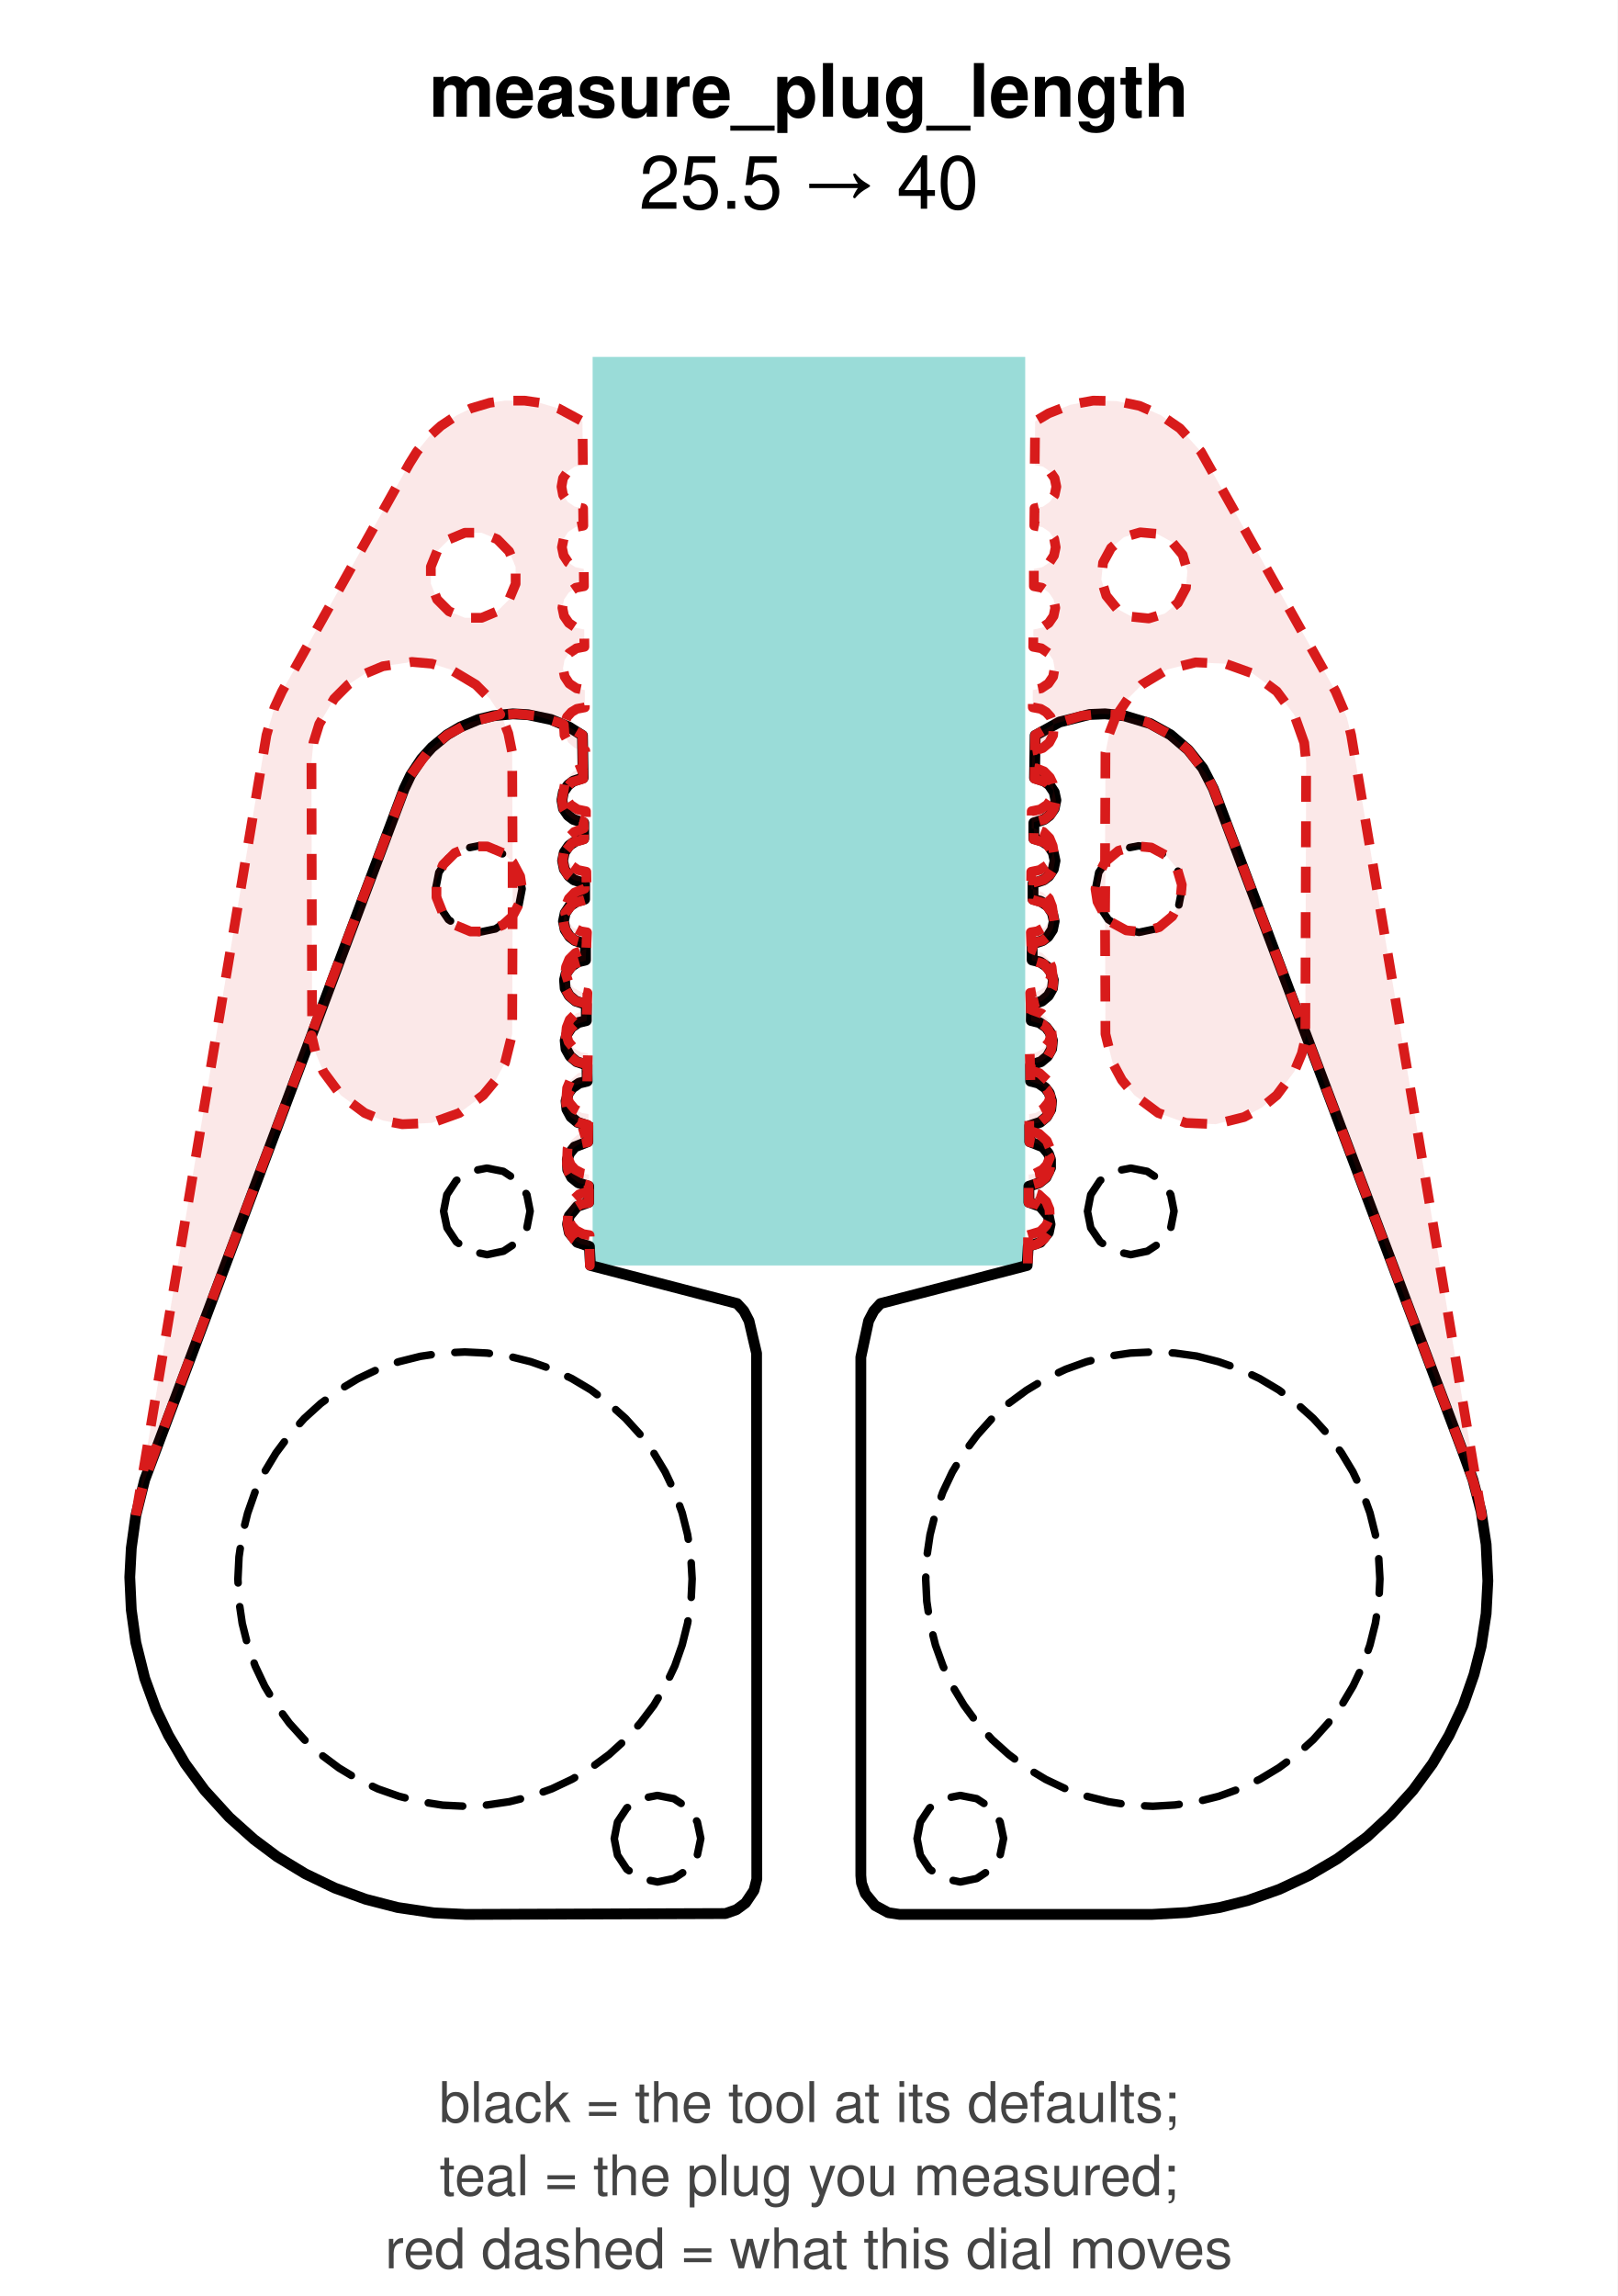
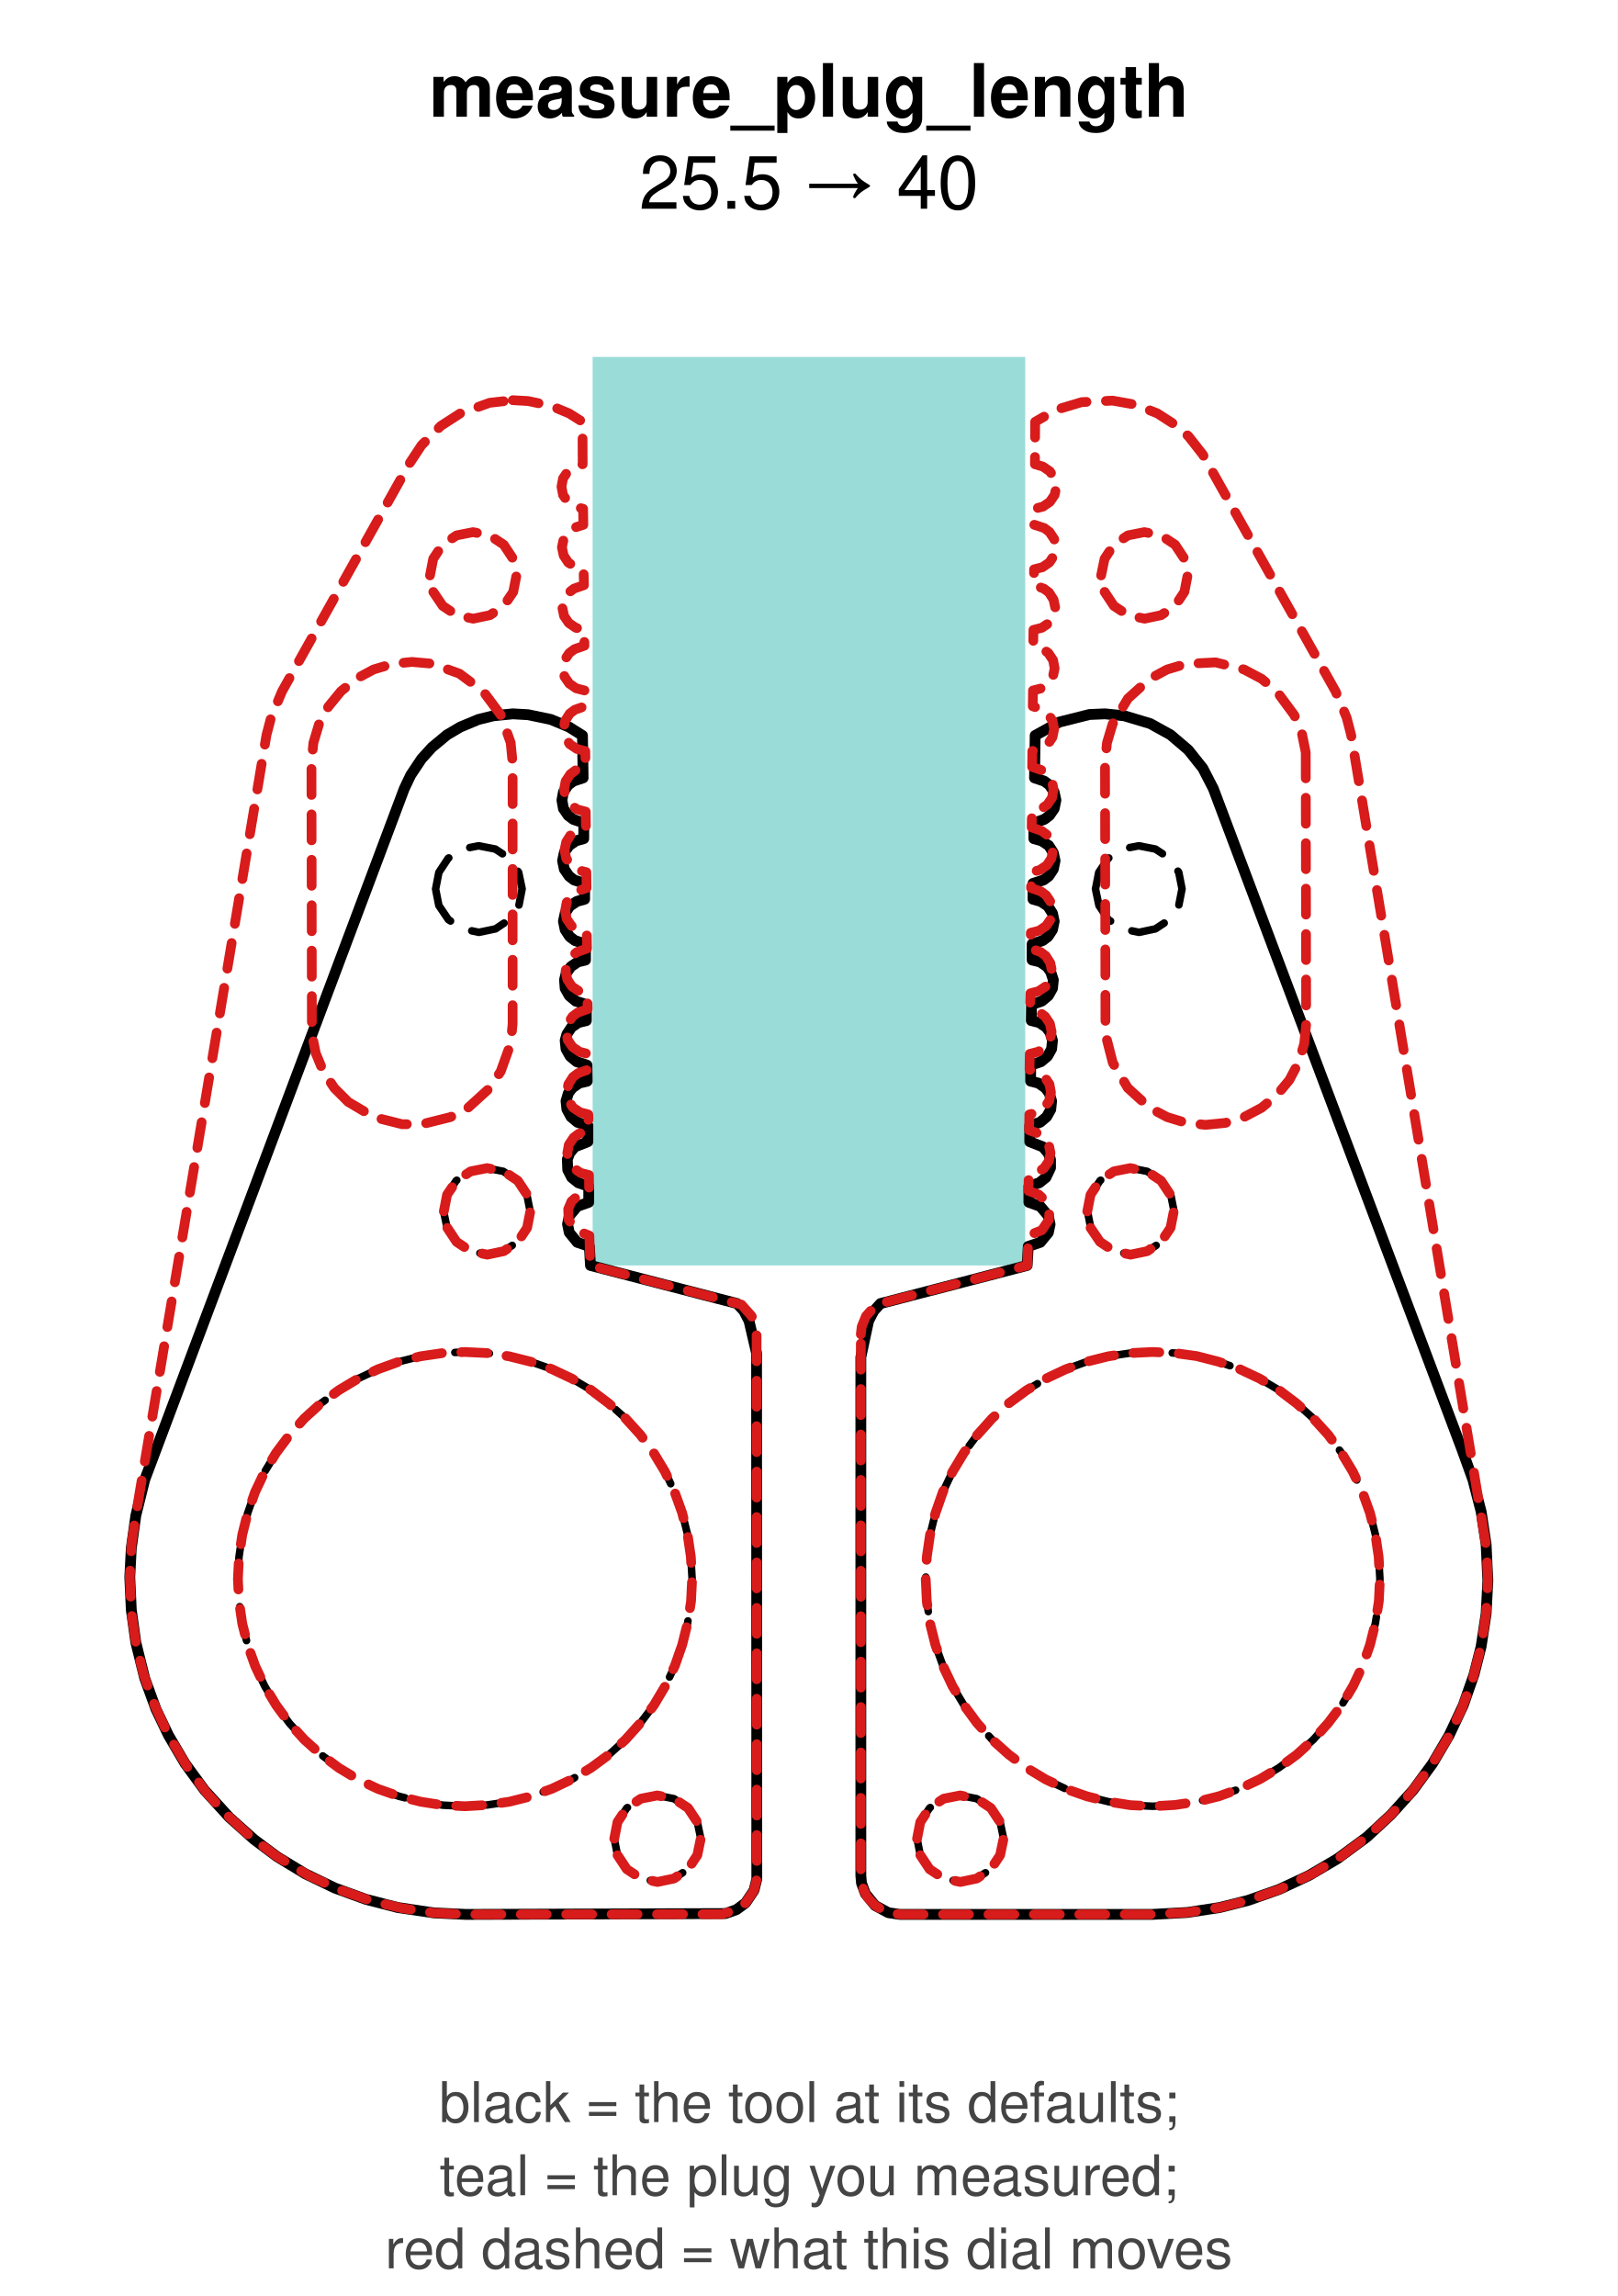
<svg xmlns="http://www.w3.org/2000/svg" width="74.79mm" height="106.14mm" viewBox="0 0 74.79 106.14" role="img">
  <rect width="74.79" height="106.14" fill="white" />
  <text x="37.40" y="5.40" font-family="Helvetica, Arial, sans-serif" font-size="3.40" font-weight="bold" text-anchor="middle" fill="#000">measure_plug_length</text>
  <text x="37.40" y="9.65" font-family="Helvetica, Arial, sans-serif" font-size="3.40" text-anchor="middle" fill="#000">25.5 → 40</text>
  <path d="M 47.40 16.50 L 47.40 58.50 L 27.40 58.50 L 27.40 16.50 L 47.40 16.50 Z" fill="#20b2aa" fill-rule="evenodd" fill-opacity="0.45" stroke="none" />
  <path d="M 23.71 33.00 L 24.42 33.04 L 25.47 33.26 L 26.31 33.61 L 26.93 34.00 L 26.96 35.96 L 26.51 36.11 L 26.27 36.29 L 26.05 36.61 L 25.98 36.99 L 26.05 37.38 L 26.27 37.70 L 26.51 37.88 L 26.99 38.04 L 26.99 38.77 L 26.63 38.87 L 26.31 39.09 L 26.09 39.41 L 26.01 39.79 L 26.09 40.18 L 26.31 40.50 L 26.54 40.68 L 27.03 40.84 L 27.03 41.57 L 26.67 41.67 L 26.34 41.89 L 26.13 42.21 L 26.05 42.59 L 26.13 42.98 L 26.34 43.30 L 26.58 43.48 L 27.07 43.64 L 27.07 44.38 L 26.71 44.47 L 26.39 44.69 L 26.17 45.01 L 26.10 45.30 L 26.13 45.69 L 26.32 46.03 L 26.62 46.28 L 27.11 46.44 L 27.11 47.18 L 26.74 47.27 L 26.42 47.49 L 26.21 47.81 L 26.13 48.10 L 26.17 48.49 L 26.36 48.83 L 26.66 49.08 L 27.14 49.24 L 27.15 49.98 L 26.78 50.07 L 26.46 50.29 L 26.28 50.53 L 26.17 50.90 L 26.21 51.28 L 26.40 51.63 L 26.70 51.88 L 27.18 52.04 L 27.18 52.78 L 26.57 53.02 L 26.33 53.32 L 26.23 53.60 L 26.25 54.08 L 26.43 54.43 L 26.74 54.68 L 27.22 54.84 L 27.22 55.58 L 26.69 55.77 L 26.32 56.21 L 26.24 56.59 L 26.32 56.98 L 26.69 57.43 L 27.25 57.62 L 27.30 58.50 L 34.08 60.26 L 34.39 60.60 L 34.63 61.06 L 34.98 62.56 L 34.99 86.87 L 34.86 87.39 L 34.47 87.97 L 34.05 88.28 L 33.54 88.46 L 21.54 88.50 L 20.07 88.43 L 18.38 88.18 L 16.91 87.80 L 15.48 87.28 L 14.11 86.62 L 12.81 85.83 L 11.74 85.03 L 10.60 84.01 L 9.46 82.76 L 8.56 81.53 L 7.79 80.22 L 7.21 79.01 L 6.69 77.58 L 6.28 75.93 L 6.07 74.42 L 6.00 72.91 L 6.07 71.57 L 6.28 70.06 L 6.69 68.41 L 18.69 36.46 L 18.99 35.83 L 19.49 35.08 L 19.97 34.55 L 20.67 33.97 L 21.28 33.61 L 22.12 33.26 L 22.81 33.09 L 23.71 33.00 Z" fill="none" stroke="#000" stroke-width="0.5" stroke-linejoin="round" stroke-linecap="round" />
  <path d="M 28.40 85.00 L 28.55 84.23 L 28.98 83.58 L 29.63 83.15 L 30.39 83.00 L 31.16 83.15 L 31.81 83.58 L 32.24 84.23 L 32.40 84.99 L 32.24 85.76 L 31.81 86.41 L 31.16 86.84 L 30.40 87.00 L 29.63 86.84 L 28.98 86.41 L 28.55 85.76 L 28.40 85.00 Z" fill="none" stroke="#000" stroke-width="0.35" stroke-linejoin="round" stroke-linecap="round" stroke-dasharray="1.6,1.1" />
  <path d="M 20.51 56.00 L 20.66 55.23 L 21.09 54.58 L 21.74 54.15 L 22.51 54.00 L 23.27 54.15 L 23.92 54.58 L 24.36 55.23 L 24.51 55.99 L 24.36 56.76 L 23.93 57.41 L 23.28 57.84 L 22.52 58.00 L 21.75 57.84 L 21.10 57.41 L 20.67 56.76 L 20.51 56.00 Z" fill="none" stroke="#000" stroke-width="0.35" stroke-linejoin="round" stroke-linecap="round" stroke-dasharray="1.6,1.1" />
  <path d="M 31.54 76.04 L 31.20 77.01 L 30.76 77.94 L 30.23 78.83 L 29.61 79.65 L 28.92 80.42 L 28.16 81.11 L 27.33 81.72 L 26.45 82.25 L 25.52 82.69 L 24.55 83.04 L 23.55 83.29 L 22.53 83.44 L 21.50 83.50 L 20.47 83.45 L 19.45 83.29 L 18.45 83.04 L 17.48 82.70 L 16.55 82.26 L 15.67 81.73 L 14.84 81.11 L 14.07 80.42 L 13.38 79.66 L 12.77 78.83 L 12.24 77.95 L 11.80 77.02 L 11.45 76.05 L 11.20 75.05 L 11.05 74.03 L 11.00 73.00 L 11.05 71.97 L 11.20 70.95 L 11.45 69.95 L 11.79 68.98 L 12.23 68.05 L 12.76 67.17 L 13.38 66.34 L 14.07 65.57 L 14.83 64.88 L 15.66 64.27 L 16.54 63.74 L 17.47 63.30 L 18.44 62.95 L 19.44 62.70 L 20.46 62.55 L 21.49 62.50 L 22.52 62.55 L 23.54 62.70 L 24.54 62.95 L 25.51 63.29 L 26.44 63.73 L 27.33 64.26 L 28.15 64.88 L 28.92 65.57 L 29.61 66.33 L 30.22 67.16 L 30.75 68.04 L 31.19 68.97 L 31.54 69.94 L 31.79 70.94 L 31.94 71.96 L 32.00 72.99 L 31.95 74.02 L 31.79 75.04 L 31.54 76.04 Z" fill="none" stroke="#000" stroke-width="0.35" stroke-linejoin="round" stroke-linecap="round" stroke-dasharray="1.6,1.1" />
  <path d="M 20.14 41.10 L 20.29 40.33 L 20.72 39.68 L 21.37 39.25 L 22.13 39.10 L 22.90 39.25 L 23.55 39.68 L 23.98 40.33 L 24.14 41.09 L 23.99 41.86 L 23.55 42.51 L 22.91 42.94 L 22.14 43.10 L 21.38 42.94 L 20.73 42.51 L 20.29 41.86 L 20.14 41.10 Z" fill="none" stroke="#000" stroke-width="0.35" stroke-linejoin="round" stroke-linecap="round" stroke-dasharray="1.6,1.1" />
  <path d="M 39.80 62.74 L 40.16 61.06 L 40.40 60.60 L 40.71 60.26 L 47.49 58.50 L 47.54 57.62 L 48.10 57.43 L 48.47 56.98 L 48.55 56.60 L 48.47 56.21 L 48.10 55.77 L 47.57 55.58 L 47.57 54.84 L 48.05 54.68 L 48.36 54.43 L 48.57 53.99 L 48.57 53.60 L 48.47 53.32 L 48.22 53.02 L 47.61 52.78 L 47.61 52.04 L 48.09 51.88 L 48.39 51.63 L 48.58 51.29 L 48.62 50.90 L 48.51 50.53 L 48.33 50.29 L 48.01 50.07 L 47.65 49.98 L 47.65 49.24 L 48.13 49.08 L 48.43 48.83 L 48.62 48.49 L 48.66 48.10 L 48.55 47.73 L 48.37 47.49 L 48.05 47.27 L 47.68 47.18 L 47.69 46.44 L 48.17 46.28 L 48.47 46.03 L 48.66 45.69 L 48.70 45.30 L 48.58 44.93 L 48.41 44.69 L 48.09 44.47 L 47.72 44.38 L 47.72 43.64 L 48.21 43.48 L 48.45 43.30 L 48.66 42.98 L 48.74 42.59 L 48.66 42.22 L 48.45 41.89 L 48.12 41.67 L 47.76 41.57 L 47.76 40.84 L 48.25 40.68 L 48.49 40.50 L 48.70 40.18 L 48.78 39.79 L 48.70 39.42 L 48.49 39.09 L 48.16 38.87 L 47.80 38.77 L 47.80 38.04 L 48.28 37.88 L 48.52 37.70 L 48.74 37.38 L 48.82 36.99 L 48.74 36.62 L 48.52 36.29 L 48.28 36.11 L 47.83 35.96 L 47.86 34.00 L 48.98 33.38 L 50.37 33.03 L 51.09 33.00 L 51.98 33.09 L 53.18 33.45 L 54.12 33.97 L 54.94 34.67 L 55.61 35.51 L 56.10 36.46 L 67.61 67.05 L 68.10 68.41 L 68.48 69.88 L 68.71 71.39 L 68.79 73.08 L 68.71 74.60 L 68.48 76.11 L 68.15 77.41 L 67.65 78.84 L 67.00 80.22 L 66.23 81.53 L 65.33 82.76 L 64.31 83.89 L 63.20 84.92 L 61.83 85.93 L 60.52 86.70 L 59.15 87.34 L 57.71 87.85 L 56.40 88.18 L 54.90 88.41 L 53.25 88.50 L 41.60 88.50 L 41.07 88.42 L 40.46 88.09 L 40.01 87.54 L 39.83 87.05 L 39.80 86.70 L 39.80 62.74 Z" fill="none" stroke="#000" stroke-width="0.5" stroke-linejoin="round" stroke-linecap="round" />
  <path d="M 55.33 62.69 L 56.34 62.95 L 57.31 63.29 L 58.24 63.73 L 59.13 64.26 L 59.95 64.88 L 60.72 65.57 L 61.41 66.33 L 62.02 67.16 L 62.55 68.04 L 62.99 68.97 L 63.34 69.94 L 63.59 70.94 L 63.74 71.96 L 63.80 72.99 L 63.75 74.02 L 63.59 75.04 L 63.34 76.04 L 63.00 77.01 L 62.56 77.94 L 62.03 78.83 L 61.41 79.65 L 60.72 80.42 L 59.96 81.11 L 59.13 81.72 L 58.25 82.25 L 57.32 82.69 L 56.35 83.04 L 55.35 83.29 L 54.33 83.44 L 53.30 83.50 L 52.27 83.45 L 51.25 83.29 L 50.25 83.04 L 49.28 82.70 L 48.35 82.26 L 47.47 81.73 L 46.64 81.11 L 45.87 80.42 L 45.18 79.66 L 44.57 78.83 L 44.04 77.95 L 43.60 77.02 L 43.25 76.05 L 43.00 75.05 L 42.85 74.03 L 42.80 73.00 L 42.85 71.97 L 43.00 70.95 L 43.25 69.95 L 43.59 68.98 L 44.03 68.05 L 44.56 67.17 L 45.18 66.34 L 45.87 65.57 L 46.63 64.88 L 47.46 64.27 L 48.34 63.74 L 49.27 63.30 L 50.24 62.95 L 51.24 62.70 L 52.26 62.55 L 53.29 62.50 L 54.32 62.55 L 55.33 62.69 Z" fill="none" stroke="#000" stroke-width="0.35" stroke-linejoin="round" stroke-linecap="round" stroke-dasharray="1.6,1.1" />
  <path d="M 42.40 85.00 L 42.55 84.23 L 42.98 83.58 L 43.63 83.15 L 44.39 83.00 L 45.16 83.15 L 45.81 83.58 L 46.24 84.23 L 46.40 84.99 L 46.24 85.76 L 45.81 86.41 L 45.16 86.84 L 44.40 87.00 L 43.63 86.84 L 42.98 86.41 L 42.55 85.76 L 42.40 85.00 Z" fill="none" stroke="#000" stroke-width="0.35" stroke-linejoin="round" stroke-linecap="round" stroke-dasharray="1.6,1.1" />
  <path d="M 50.65 41.10 L 50.80 40.33 L 51.24 39.68 L 51.88 39.25 L 52.65 39.10 L 53.42 39.25 L 54.07 39.68 L 54.50 40.33 L 54.65 41.09 L 54.50 41.86 L 54.07 42.51 L 53.42 42.94 L 52.66 43.10 L 51.89 42.94 L 51.24 42.51 L 50.81 41.86 L 50.65 41.10 Z" fill="none" stroke="#000" stroke-width="0.35" stroke-linejoin="round" stroke-linecap="round" stroke-dasharray="1.6,1.1" />
  <path d="M 50.28 56.00 L 50.43 55.23 L 50.86 54.58 L 51.51 54.15 L 52.28 54.00 L 53.04 54.15 L 53.69 54.58 L 54.13 55.23 L 54.28 55.99 L 54.13 56.76 L 53.70 57.41 L 53.05 57.84 L 52.28 58.00 L 51.52 57.84 L 50.87 57.41 L 50.43 56.76 L 50.28 56.00 Z" fill="none" stroke="#000" stroke-width="0.35" stroke-linejoin="round" stroke-linecap="round" stroke-dasharray="1.6,1.1" />
-   <path d="M 6.28 70.06 L 12.32 33.98 L 12.69 32.71 L 13.04 31.96 L 18.93 21.43 L 19.28 20.87 L 19.85 20.17 L 20.38 19.69 L 21.13 19.19 L 21.77 18.88 L 22.64 18.62 L 23.35 18.52 L 24.25 18.52 L 24.95 18.62 L 25.82 18.88 L 26.93 19.48 L 26.95 21.50 L 26.57 21.57 L 26.25 21.79 L 26.03 22.11 L 25.96 22.50 L 26.03 22.88 L 26.25 23.20 L 26.57 23.42 L 26.96 23.50 L 26.97 24.30 L 26.60 24.37 L 26.27 24.59 L 26.06 24.91 L 25.98 25.30 L 26.06 25.68 L 26.27 26.00 L 26.60 26.22 L 26.99 26.30 L 27.00 27.10 L 26.62 27.17 L 26.30 27.39 L 26.08 27.71 L 26.00 28.10 L 26.08 28.48 L 26.30 28.80 L 26.62 29.02 L 27.01 29.10 L 27.02 29.90 L 26.65 29.97 L 26.32 30.19 L 26.10 30.51 L 26.03 30.90 L 26.11 31.28 L 26.32 31.60 L 26.65 31.82 L 27.04 31.90 L 27.04 32.70 L 26.67 32.77 L 26.42 32.92 L 26.22 33.14 L 26.08 33.49 L 26.93 33.98 L 26.94 34.68 L 27.06 34.70 L 27.07 35.50 L 26.96 35.52 L 26.96 36.00 L 26.42 36.16 L 26.08 36.56 L 26.15 36.88 L 26.37 37.20 L 26.70 37.42 L 27.09 37.50 L 27.09 38.30 L 26.99 38.32 L 27.00 38.80 L 26.46 38.96 L 26.11 39.38 L 26.18 39.68 L 26.40 40.00 L 26.72 40.22 L 27.11 40.30 L 27.12 41.10 L 27.03 41.12 L 27.04 41.60 L 26.50 41.76 L 26.13 42.21 L 26.25 42.57 L 26.49 42.87 L 26.84 43.05 L 27.14 43.10 L 27.08 44.40 L 26.53 44.56 L 26.16 45.03 L 26.27 45.37 L 26.52 45.67 L 26.86 45.85 L 27.16 45.90 L 27.12 47.20 L 26.57 47.36 L 26.36 47.56 L 26.19 47.86 L 26.29 48.17 L 26.54 48.47 L 26.88 48.65 L 27.18 48.70 L 27.15 50.00 L 26.61 50.16 L 26.39 50.36 L 26.22 50.69 L 26.32 50.97 L 26.57 51.27 L 26.91 51.45 L 27.21 51.50 L 27.19 52.80 L 26.82 52.87 L 26.57 53.02 L 26.25 53.51 L 26.39 53.85 L 26.59 54.07 L 26.93 54.25 L 27.23 54.30 L 27.23 55.60 L 26.86 55.67 L 26.61 55.82 L 26.28 56.34 L 26.42 56.65 L 26.62 56.87 L 26.96 57.05 L 27.26 57.10 L 27.27 58.50 L 27.26 57.61 L 26.86 57.52 L 26.54 57.30 L 26.32 56.98 L 26.24 56.60 L 26.27 55.90 L 26.42 55.54 L 26.78 55.21 L 27.22 55.08 L 27.21 54.80 L 26.74 54.68 L 26.43 54.43 L 26.28 54.18 L 26.21 53.80 L 26.24 53.10 L 26.39 52.74 L 26.75 52.41 L 27.19 52.28 L 27.17 52.00 L 26.70 51.88 L 26.39 51.63 L 26.24 51.38 L 26.17 51.00 L 26.22 50.30 L 26.37 49.94 L 26.73 49.61 L 27.15 49.48 L 27.14 49.20 L 26.66 49.08 L 26.36 48.83 L 26.21 48.58 L 26.13 48.20 L 26.20 47.50 L 26.34 47.14 L 26.62 46.86 L 27.11 46.68 L 27.10 46.40 L 26.62 46.28 L 26.32 46.03 L 26.14 45.70 L 26.09 45.40 L 26.17 44.70 L 26.32 44.34 L 26.60 44.06 L 27.07 43.88 L 27.06 43.60 L 26.58 43.48 L 26.28 43.23 L 26.10 42.89 L 26.05 42.60 L 26.15 41.90 L 26.30 41.54 L 26.57 41.26 L 27.03 41.08 L 27.02 40.80 L 26.54 40.68 L 26.24 40.43 L 26.09 40.18 L 26.01 39.80 L 26.12 39.10 L 26.27 38.74 L 26.55 38.46 L 26.99 38.29 L 26.98 38.00 L 26.50 37.88 L 26.20 37.63 L 26.05 37.38 L 25.98 37.00 L 26.12 36.21 L 26.25 35.94 L 26.52 35.66 L 26.95 35.49 L 26.94 34.70 L 26.58 34.58 L 26.28 34.33 L 26.10 33.99 L 26.07 33.50 L 25.98 33.45 L 24.78 33.09 L 23.88 33.00 L 23.17 33.04 L 23.50 33.90 L 23.68 34.79 L 23.70 39.85 L 24.05 40.51 L 24.14 41.10 L 24.05 41.68 L 23.70 42.35 L 23.68 47.80 L 23.35 49.13 L 22.92 49.93 L 22.34 50.63 L 21.24 51.45 L 19.96 51.91 L 18.60 51.97 L 17.70 51.80 L 16.86 51.45 L 15.76 50.63 L 14.95 49.54 L 14.60 48.70 L 14.40 47.86 L 7.17 67.08 L 6.64 68.58 L 6.28 70.06 Z M 20.21 25.48 L 19.92 26.20 L 19.92 26.98 L 20.21 27.71 L 20.76 28.26 L 21.49 28.56 L 22.27 28.56 L 22.99 28.26 L 23.54 27.71 L 23.84 26.99 L 23.84 26.21 L 23.54 25.49 L 22.99 24.93 L 22.27 24.63 L 21.49 24.63 L 20.77 24.93 L 20.21 25.48 Z M 23.25 39.43 L 22.53 39.13 L 21.75 39.13 L 21.03 39.43 L 20.48 39.98 L 20.18 40.70 L 20.18 41.48 L 20.47 42.21 L 21.03 42.76 L 21.75 43.06 L 22.53 43.06 L 23.25 42.76 L 23.70 42.35 L 23.70 39.85 L 23.25 39.43 Z M 22.00 31.65 L 20.83 30.95 L 19.96 30.68 L 19.05 30.60 L 17.70 30.80 L 16.86 31.15 L 16.10 31.65 L 15.45 32.30 L 14.76 33.47 L 14.49 34.34 L 14.40 35.25 L 14.43 47.72 L 18.69 36.46 L 18.99 35.83 L 19.85 34.67 L 20.67 33.98 L 21.77 33.38 L 23.13 33.03 L 22.65 32.30 L 22.00 31.65 Z" fill="#d81b1b" fill-rule="evenodd" fill-opacity="0.1" stroke="#d81b1b" stroke-width="0.45" stroke-linejoin="round" stroke-dasharray="1.2,0.9" />
-   <path d="M 47.53 57.10 L 48.10 56.93 L 48.37 56.65 L 48.50 56.38 L 48.43 56.12 L 48.18 55.82 L 47.93 55.67 L 47.56 55.60 L 47.56 54.30 L 47.86 54.25 L 48.20 54.07 L 48.40 53.85 L 48.54 53.51 L 48.22 53.02 L 47.97 52.87 L 47.60 52.80 L 47.58 51.50 L 47.88 51.45 L 48.22 51.27 L 48.47 50.97 L 48.57 50.69 L 48.40 50.36 L 48.18 50.16 L 47.64 50.00 L 47.61 48.70 L 47.91 48.65 L 48.25 48.47 L 48.50 48.17 L 48.60 47.86 L 48.44 47.56 L 48.22 47.36 L 47.68 47.20 L 47.63 45.90 L 47.93 45.85 L 48.27 45.67 L 48.52 45.37 L 48.63 45.03 L 48.26 44.56 L 47.71 44.40 L 47.66 43.10 L 47.96 43.05 L 48.30 42.87 L 48.55 42.57 L 48.66 42.21 L 48.30 41.76 L 47.75 41.60 L 47.76 41.12 L 47.67 41.10 L 47.68 40.30 L 48.07 40.22 L 48.40 40.00 L 48.61 39.68 L 48.68 39.38 L 48.33 38.96 L 47.79 38.80 L 47.80 38.32 L 47.70 38.30 L 47.70 37.50 L 48.09 37.42 L 48.42 37.20 L 48.64 36.88 L 48.71 36.56 L 48.37 36.16 L 47.83 36.00 L 47.84 35.52 L 47.72 35.50 L 47.73 34.70 L 47.85 34.68 L 47.86 33.98 L 48.71 33.49 L 48.57 33.14 L 48.37 32.92 L 48.12 32.77 L 47.75 32.70 L 47.75 31.90 L 48.14 31.82 L 48.47 31.60 L 48.69 31.28 L 48.76 30.90 L 48.69 30.51 L 48.47 30.19 L 48.15 29.97 L 47.77 29.90 L 47.78 29.10 L 48.17 29.02 L 48.49 28.80 L 48.71 28.48 L 48.79 28.10 L 48.71 27.71 L 48.49 27.39 L 48.17 27.17 L 47.80 27.10 L 47.80 26.30 L 48.19 26.22 L 48.52 26.00 L 48.73 25.68 L 48.81 25.30 L 48.74 24.91 L 48.52 24.59 L 48.19 24.37 L 47.82 24.30 L 47.83 23.50 L 48.22 23.42 L 48.54 23.20 L 48.76 22.88 L 48.84 22.50 L 48.76 22.11 L 48.54 21.79 L 48.22 21.57 L 47.84 21.50 L 47.86 19.48 L 48.48 19.11 L 49.49 18.71 L 50.54 18.52 L 51.62 18.54 L 52.68 18.76 L 53.66 19.19 L 54.55 19.80 L 55.52 20.87 L 61.75 31.96 L 62.27 33.17 L 62.47 33.98 L 68.51 70.06 L 68.15 68.58 L 67.62 67.08 L 60.39 47.86 L 60.19 48.70 L 59.84 49.54 L 59.03 50.63 L 58.32 51.21 L 57.52 51.64 L 56.20 51.97 L 54.83 51.91 L 53.55 51.45 L 52.45 50.63 L 51.87 49.93 L 51.44 49.13 L 51.11 47.80 L 51.09 42.35 L 50.74 41.68 L 50.65 41.10 L 50.74 40.51 L 51.09 39.85 L 51.11 34.79 L 51.29 33.90 L 51.62 33.04 L 50.91 33.00 L 50.01 33.09 L 48.81 33.45 L 48.72 33.50 L 48.69 33.99 L 48.51 34.33 L 48.21 34.58 L 47.85 34.70 L 47.84 35.49 L 48.27 35.66 L 48.54 35.94 L 48.67 36.21 L 48.82 37.00 L 48.74 37.37 L 48.59 37.63 L 48.29 37.88 L 47.81 38.00 L 47.80 38.29 L 48.24 38.46 L 48.52 38.74 L 48.67 39.10 L 48.78 39.80 L 48.71 40.17 L 48.55 40.43 L 48.25 40.68 L 47.77 40.80 L 47.76 41.08 L 48.22 41.26 L 48.50 41.54 L 48.64 41.90 L 48.74 42.60 L 48.70 42.89 L 48.51 43.23 L 48.21 43.48 L 47.73 43.60 L 47.72 43.88 L 48.19 44.06 L 48.47 44.34 L 48.62 44.70 L 48.70 45.40 L 48.66 45.69 L 48.47 46.03 L 48.17 46.28 L 47.69 46.40 L 47.68 46.68 L 48.17 46.86 L 48.45 47.14 L 48.60 47.50 L 48.66 48.20 L 48.59 48.57 L 48.44 48.83 L 48.13 49.08 L 47.66 49.20 L 47.64 49.48 L 48.06 49.61 L 48.42 49.94 L 48.57 50.30 L 48.62 51.00 L 48.55 51.38 L 48.40 51.63 L 48.09 51.88 L 47.62 52.00 L 47.61 52.28 L 48.04 52.41 L 48.40 52.74 L 48.55 53.10 L 48.59 53.80 L 48.51 54.17 L 48.36 54.43 L 48.06 54.68 L 47.58 54.80 L 47.57 55.08 L 48.01 55.21 L 48.37 55.54 L 48.52 55.90 L 48.55 56.60 L 48.47 56.98 L 48.25 57.30 L 47.93 57.52 L 47.54 57.61 L 47.52 58.50 L 47.53 57.10 Z M 60.30 34.34 L 59.84 33.05 L 59.03 31.96 L 57.93 31.14 L 56.65 30.68 L 55.28 30.62 L 53.96 30.95 L 52.79 31.65 L 52.15 32.30 L 51.66 33.02 L 53.02 33.38 L 54.12 33.98 L 54.94 34.67 L 55.80 35.83 L 56.10 36.46 L 60.35 47.72 L 60.39 35.25 L 60.30 34.34 Z M 52.33 28.51 L 53.11 28.59 L 53.86 28.36 L 54.46 27.87 L 54.83 27.18 L 54.90 26.40 L 54.68 25.65 L 54.18 25.05 L 53.50 24.68 L 52.72 24.61 L 51.97 24.83 L 51.37 25.33 L 51.00 26.01 L 50.92 26.79 L 51.15 27.54 L 51.64 28.14 L 52.33 28.51 Z M 51.39 42.64 L 52.07 43.01 L 52.85 43.09 L 53.60 42.86 L 54.20 42.36 L 54.57 41.68 L 54.64 40.90 L 54.42 40.15 L 53.92 39.55 L 53.23 39.18 L 52.46 39.11 L 51.71 39.33 L 51.11 39.83 L 51.09 42.34 L 51.39 42.64 Z" fill="#d81b1b" fill-rule="evenodd" fill-opacity="0.1" stroke="#d81b1b" stroke-width="0.45" stroke-linejoin="round" stroke-dasharray="1.2,0.9" />
+   <path d="M 23.71 18.50 L 24.42 18.54 L 25.47 18.76 L 26.31 19.11 L 26.93 19.50 L 26.94 21.46 L 26.57 21.57 L 26.25 21.79 L 26.03 22.12 L 25.96 22.50 L 26.03 22.88 L 26.25 23.20 L 26.57 23.42 L 26.96 23.52 L 26.97 24.26 L 26.51 24.41 L 26.27 24.59 L 26.06 24.92 L 25.98 25.30 L 26.06 25.68 L 26.27 26.00 L 26.60 26.22 L 26.98 26.32 L 27.00 27.05 L 26.54 27.21 L 26.30 27.39 L 26.08 27.72 L 26.00 28.10 L 26.08 28.48 L 26.30 28.80 L 26.62 29.02 L 27.01 29.12 L 27.02 29.85 L 26.56 30.01 L 26.32 30.19 L 26.10 30.52 L 26.03 30.90 L 26.10 31.28 L 26.32 31.60 L 26.64 31.82 L 27.03 31.92 L 27.04 32.65 L 26.58 32.81 L 26.34 32.99 L 26.13 33.32 L 26.05 33.70 L 26.13 34.08 L 26.34 34.40 L 26.67 34.62 L 27.06 34.72 L 27.07 35.45 L 26.61 35.61 L 26.37 35.79 L 26.15 36.12 L 26.08 36.50 L 26.15 36.88 L 26.37 37.20 L 26.69 37.42 L 27.08 37.52 L 27.09 38.25 L 26.63 38.41 L 26.39 38.59 L 26.18 38.92 L 26.10 39.30 L 26.18 39.68 L 26.39 40.00 L 26.72 40.22 L 27.11 40.32 L 27.12 41.05 L 26.66 41.21 L 26.42 41.39 L 26.20 41.72 L 26.13 42.10 L 26.20 42.48 L 26.42 42.80 L 26.74 43.02 L 27.13 43.12 L 27.14 43.85 L 26.68 44.01 L 26.44 44.19 L 26.23 44.52 L 26.15 44.90 L 26.23 45.28 L 26.44 45.60 L 26.77 45.82 L 27.15 45.92 L 27.17 46.65 L 26.71 46.81 L 26.47 46.99 L 26.25 47.32 L 26.18 47.70 L 26.25 48.08 L 26.47 48.40 L 26.79 48.62 L 27.18 48.72 L 27.19 49.45 L 26.73 49.61 L 26.49 49.79 L 26.28 50.12 L 26.20 50.50 L 26.28 50.88 L 26.49 51.20 L 26.82 51.42 L 27.20 51.52 L 27.22 52.25 L 26.76 52.41 L 26.52 52.59 L 26.30 52.92 L 26.23 53.30 L 26.30 53.68 L 26.52 54.00 L 26.84 54.22 L 27.23 54.32 L 27.24 55.05 L 26.78 55.22 L 26.42 55.54 L 26.27 55.90 L 26.29 56.38 L 26.62 56.87 L 27.25 57.12 L 27.29 58.50 L 34.28 60.31 L 34.75 60.84 L 34.98 61.50 L 34.99 86.87 L 34.86 87.39 L 34.47 87.97 L 34.04 88.28 L 33.38 88.49 L 21.54 88.50 L 20.06 88.43 L 18.56 88.21 L 17.08 87.85 L 15.65 87.34 L 14.27 86.70 L 12.81 85.83 L 11.60 84.92 L 10.48 83.89 L 9.57 82.90 L 8.66 81.68 L 7.79 80.22 L 7.15 78.84 L 6.64 77.41 L 6.31 76.10 L 6.08 74.60 L 6.00 72.91 L 6.08 71.39 L 6.29 69.99 L 12.32 33.98 L 12.53 33.18 L 13.04 31.96 L 18.93 21.43 L 19.49 20.58 L 20.38 19.69 L 21.28 19.11 L 22.64 18.62 L 23.71 18.50 Z" fill="none" stroke="#d81b1b" stroke-width="0.45" stroke-linejoin="round" stroke-linecap="round" stroke-dasharray="1.2,0.9" />
+   <path d="M 20.52 56.00 L 20.67 55.23 L 21.11 54.58 L 21.76 54.15 L 22.52 54.00 L 23.29 54.15 L 23.94 54.58 L 24.37 55.23 L 24.52 55.99 L 24.37 56.76 L 23.94 57.41 L 23.29 57.84 L 22.53 58.00 L 21.76 57.84 L 21.11 57.41 L 20.68 56.76 L 20.52 56.00 Z" fill="none" stroke="#d81b1b" stroke-width="0.45" stroke-linejoin="round" stroke-linecap="round" stroke-dasharray="1.2,0.9" />
+   <path d="M 28.40 85.00 L 28.55 84.23 L 28.98 83.58 L 29.63 83.15 L 30.39 83.00 L 31.16 83.15 L 31.81 83.58 L 32.24 84.23 L 32.40 84.99 L 32.24 85.76 L 31.81 86.41 L 31.16 86.84 L 30.40 87.00 L 29.63 86.84 L 28.98 86.41 L 28.55 85.76 L 28.40 85.00 Z" fill="none" stroke="#d81b1b" stroke-width="0.45" stroke-linejoin="round" stroke-linecap="round" stroke-dasharray="1.2,0.9" />
+   <path d="M 19.88 26.60 L 20.03 25.83 L 20.46 25.18 L 21.11 24.75 L 21.87 24.60 L 22.64 24.75 L 23.29 25.18 L 23.72 25.83 L 23.88 26.59 L 23.73 27.36 L 23.29 28.01 L 22.65 28.44 L 21.88 28.60 L 21.11 28.44 L 20.47 28.01 L 20.03 27.36 L 19.88 26.60 Z" fill="none" stroke="#d81b1b" stroke-width="0.45" stroke-linejoin="round" stroke-linecap="round" stroke-dasharray="1.2,0.9" />
+   <path d="M 31.54 76.04 L 31.20 77.01 L 30.76 77.94 L 30.23 78.83 L 29.61 79.65 L 28.92 80.42 L 28.16 81.11 L 27.33 81.72 L 26.45 82.25 L 25.52 82.69 L 24.55 83.04 L 23.55 83.29 L 22.53 83.44 L 21.50 83.50 L 20.47 83.45 L 19.45 83.29 L 18.45 83.04 L 17.48 82.70 L 16.55 82.26 L 15.67 81.73 L 14.84 81.11 L 14.07 80.42 L 13.38 79.66 L 12.77 78.83 L 12.24 77.95 L 11.80 77.02 L 11.45 76.05 L 11.20 75.05 L 11.05 74.03 L 11.00 73.00 L 11.05 71.97 L 11.20 70.95 L 11.45 69.95 L 11.79 68.98 L 12.23 68.05 L 12.76 67.17 L 13.38 66.34 L 14.07 65.57 L 14.83 64.88 L 15.66 64.27 L 16.54 63.74 L 17.47 63.30 L 18.44 62.95 L 19.44 62.70 L 20.46 62.55 L 21.49 62.50 L 22.52 62.55 L 23.54 62.70 L 24.54 62.95 L 25.51 63.29 L 26.44 63.73 L 27.33 64.26 L 28.15 64.88 L 28.92 65.57 L 29.61 66.33 L 30.22 67.16 L 30.75 68.04 L 31.19 68.97 L 31.54 69.94 L 31.79 70.94 L 31.94 71.96 L 32.00 72.99 L 31.95 74.02 L 31.79 75.04 L 31.54 76.04 Z" fill="none" stroke="#d81b1b" stroke-width="0.45" stroke-linejoin="round" stroke-linecap="round" stroke-dasharray="1.2,0.9" />
+   <path d="M 16.10 50.94 L 15.46 50.30 L 14.95 49.54 L 14.60 48.69 L 14.42 47.80 L 14.40 35.25 L 14.49 34.34 L 14.75 33.47 L 15.18 32.67 L 15.76 31.96 L 16.47 31.38 L 17.27 30.95 L 18.14 30.69 L 19.05 30.60 L 19.96 30.68 L 21.24 31.14 L 22.34 31.96 L 23.15 33.05 L 23.61 34.33 L 23.70 35.25 L 23.70 47.34 L 23.61 48.25 L 23.15 49.53 L 22.64 50.30 L 21.64 51.21 L 20.83 51.64 L 19.51 51.97 L 18.59 51.97 L 17.28 51.64 L 16.10 50.94 Z" fill="none" stroke="#d81b1b" stroke-width="0.45" stroke-linejoin="round" stroke-linecap="round" stroke-dasharray="1.2,0.9" />
+   <path d="M 39.80 61.68 L 39.84 61.33 L 40.04 60.84 L 40.51 60.31 L 47.50 58.50 L 47.54 57.12 L 48.17 56.87 L 48.50 56.38 L 48.52 55.90 L 48.37 55.54 L 48.02 55.22 L 47.55 55.05 L 47.56 54.32 L 47.95 54.22 L 48.27 54.00 L 48.49 53.68 L 48.57 53.30 L 48.49 52.92 L 48.27 52.59 L 48.04 52.41 L 47.58 52.25 L 47.59 51.52 L 47.98 51.42 L 48.30 51.20 L 48.51 50.88 L 48.59 50.50 L 48.52 50.12 L 48.30 49.79 L 48.06 49.61 L 47.60 49.45 L 47.61 48.72 L 48.00 48.62 L 48.32 48.40 L 48.54 48.08 L 48.62 47.70 L 48.54 47.32 L 48.32 46.99 L 48.08 46.81 L 47.62 46.65 L 47.64 45.92 L 48.02 45.82 L 48.35 45.60 L 48.56 45.28 L 48.64 44.90 L 48.56 44.52 L 48.35 44.19 L 48.11 44.01 L 47.65 43.85 L 47.66 43.12 L 48.05 43.02 L 48.37 42.80 L 48.59 42.48 L 48.66 42.10 L 48.59 41.72 L 48.37 41.39 L 48.13 41.21 L 47.67 41.05 L 47.69 40.32 L 48.07 40.22 L 48.40 40.00 L 48.61 39.68 L 48.69 39.30 L 48.61 38.92 L 48.40 38.59 L 48.16 38.41 L 47.70 38.25 L 47.71 37.52 L 48.10 37.42 L 48.42 37.20 L 48.64 36.88 L 48.71 36.50 L 48.64 36.12 L 48.42 35.79 L 48.18 35.61 L 47.72 35.45 L 47.73 34.72 L 48.12 34.62 L 48.45 34.40 L 48.66 34.08 L 48.74 33.70 L 48.66 33.32 L 48.45 32.99 L 48.21 32.81 L 47.75 32.65 L 47.76 31.92 L 48.15 31.82 L 48.47 31.60 L 48.68 31.28 L 48.76 30.90 L 48.69 30.52 L 48.47 30.19 L 48.23 30.01 L 47.77 29.85 L 47.78 29.12 L 48.17 29.02 L 48.50 28.80 L 48.71 28.48 L 48.79 28.10 L 48.71 27.72 L 48.50 27.39 L 48.26 27.21 L 47.80 27.05 L 47.81 26.32 L 48.20 26.22 L 48.52 26.00 L 48.73 25.68 L 48.81 25.30 L 48.74 24.92 L 48.52 24.59 L 48.28 24.41 L 47.82 24.26 L 47.83 23.52 L 48.22 23.42 L 48.54 23.20 L 48.76 22.88 L 48.84 22.50 L 48.76 22.12 L 48.54 21.79 L 48.22 21.57 L 47.85 21.46 L 47.86 19.50 L 48.81 18.95 L 50.01 18.59 L 51.44 18.52 L 52.51 18.71 L 53.51 19.11 L 54.41 19.69 L 54.95 20.17 L 55.61 21.01 L 61.75 31.96 L 62.26 33.17 L 62.47 33.98 L 68.73 71.57 L 68.79 73.08 L 68.71 74.60 L 68.48 76.10 L 68.10 77.58 L 67.58 79.01 L 66.92 80.38 L 66.13 81.68 L 65.22 82.89 L 64.31 83.89 L 63.19 84.92 L 61.98 85.83 L 60.68 86.62 L 59.14 87.35 L 57.71 87.85 L 56.40 88.18 L 54.90 88.41 L 53.25 88.50 L 41.60 88.50 L 40.91 88.36 L 40.45 88.08 L 40.10 87.70 L 39.93 87.39 L 39.80 86.70 L 39.80 61.68 Z" fill="none" stroke="#d81b1b" stroke-width="0.45" stroke-linejoin="round" stroke-linecap="round" stroke-dasharray="1.2,0.9" />
+   <path d="M 55.33 62.69 L 56.34 62.95 L 57.31 63.29 L 58.24 63.73 L 59.13 64.26 L 59.95 64.88 L 60.72 65.57 L 61.41 66.33 L 62.02 67.16 L 62.55 68.04 L 62.99 68.97 L 63.34 69.94 L 63.59 70.94 L 63.74 71.96 L 63.80 72.99 L 63.75 74.02 L 63.59 75.04 L 63.34 76.04 L 63.00 77.01 L 62.56 77.94 L 62.03 78.83 L 61.41 79.65 L 60.72 80.42 L 59.96 81.11 L 59.13 81.72 L 58.25 82.25 L 57.32 82.69 L 56.35 83.04 L 55.35 83.29 L 54.33 83.44 L 53.30 83.50 L 52.27 83.45 L 51.25 83.29 L 50.25 83.04 L 49.28 82.70 L 48.35 82.26 L 47.47 81.73 L 46.64 81.11 L 45.87 80.42 L 45.18 79.66 L 44.57 78.83 L 44.04 77.95 L 43.60 77.02 L 43.25 76.05 L 43.00 75.05 L 42.85 74.03 L 42.80 73.00 L 42.85 71.97 L 43.00 70.95 L 43.25 69.95 L 43.59 68.98 L 44.03 68.05 L 44.56 67.17 L 45.18 66.34 L 45.87 65.57 L 46.63 64.88 L 47.46 64.27 L 48.34 63.74 L 49.27 63.30 L 50.24 62.95 L 51.24 62.70 L 52.26 62.55 L 53.29 62.50 L 54.32 62.55 L 55.33 62.69 Z" fill="none" stroke="#d81b1b" stroke-width="0.45" stroke-linejoin="round" stroke-linecap="round" stroke-dasharray="1.2,0.9" />
+   <path d="M 42.40 85.00 L 42.55 84.23 L 42.98 83.58 L 43.63 83.15 L 44.39 83.00 L 45.16 83.15 L 45.81 83.58 L 46.24 84.23 L 46.40 84.99 L 46.24 85.76 L 45.81 86.41 L 45.16 86.84 L 44.40 87.00 L 43.63 86.84 L 42.98 86.41 L 42.55 85.76 L 42.40 85.00 Z" fill="none" stroke="#d81b1b" stroke-width="0.45" stroke-linejoin="round" stroke-linecap="round" stroke-dasharray="1.2,0.9" />
+   <path d="M 60.37 34.78 L 60.39 47.34 L 60.30 48.25 L 60.04 49.12 L 59.61 49.93 L 59.03 50.63 L 58.33 51.21 L 57.52 51.64 L 56.65 51.91 L 55.74 52.00 L 54.84 51.91 L 53.96 51.64 L 53.15 51.21 L 52.14 50.29 L 51.45 49.13 L 51.11 47.81 L 51.09 35.25 L 51.18 34.34 L 51.44 33.47 L 52.15 32.29 L 53.16 31.38 L 53.96 30.95 L 54.83 30.69 L 56.20 30.62 L 57.52 30.95 L 58.33 31.38 L 59.03 31.96 L 59.84 33.06 L 60.19 33.89 L 60.37 34.78 Z" fill="none" stroke="#d81b1b" stroke-width="0.45" stroke-linejoin="round" stroke-linecap="round" stroke-dasharray="1.2,0.9" />
+   <path d="M 50.91 26.60 L 51.07 25.83 L 51.50 25.18 L 52.15 24.75 L 52.91 24.60 L 53.68 24.75 L 54.33 25.18 L 54.76 25.83 L 54.91 26.59 L 54.76 27.36 L 54.33 28.01 L 53.68 28.44 L 52.92 28.60 L 52.15 28.44 L 51.50 28.01 L 51.07 27.36 L 50.91 26.60 Z" fill="none" stroke="#d81b1b" stroke-width="0.45" stroke-linejoin="round" stroke-linecap="round" stroke-dasharray="1.2,0.9" />
+   <path d="M 50.27 56.00 L 50.42 55.23 L 50.85 54.58 L 51.50 54.15 L 52.26 54.00 L 53.03 54.15 L 53.68 54.58 L 54.11 55.23 L 54.27 55.99 L 54.12 56.76 L 53.68 57.41 L 53.04 57.84 L 52.27 58.00 L 51.51 57.84 L 50.86 57.41 L 50.42 56.76 L 50.27 56.00 Z" fill="none" stroke="#d81b1b" stroke-width="0.45" stroke-linejoin="round" stroke-linecap="round" stroke-dasharray="1.2,0.9" />
  <text x="37.40" y="98.10" font-family="Helvetica, Arial, sans-serif" font-size="2.60" text-anchor="middle" fill="#444444">black = the tool at its defaults;</text>
  <text x="37.40" y="101.48" font-family="Helvetica, Arial, sans-serif" font-size="2.60" text-anchor="middle" fill="#444444">teal = the plug you measured;</text>
  <text x="37.40" y="104.86" font-family="Helvetica, Arial, sans-serif" font-size="2.60" text-anchor="middle" fill="#444444">red dashed = what this dial moves</text>
</svg>
